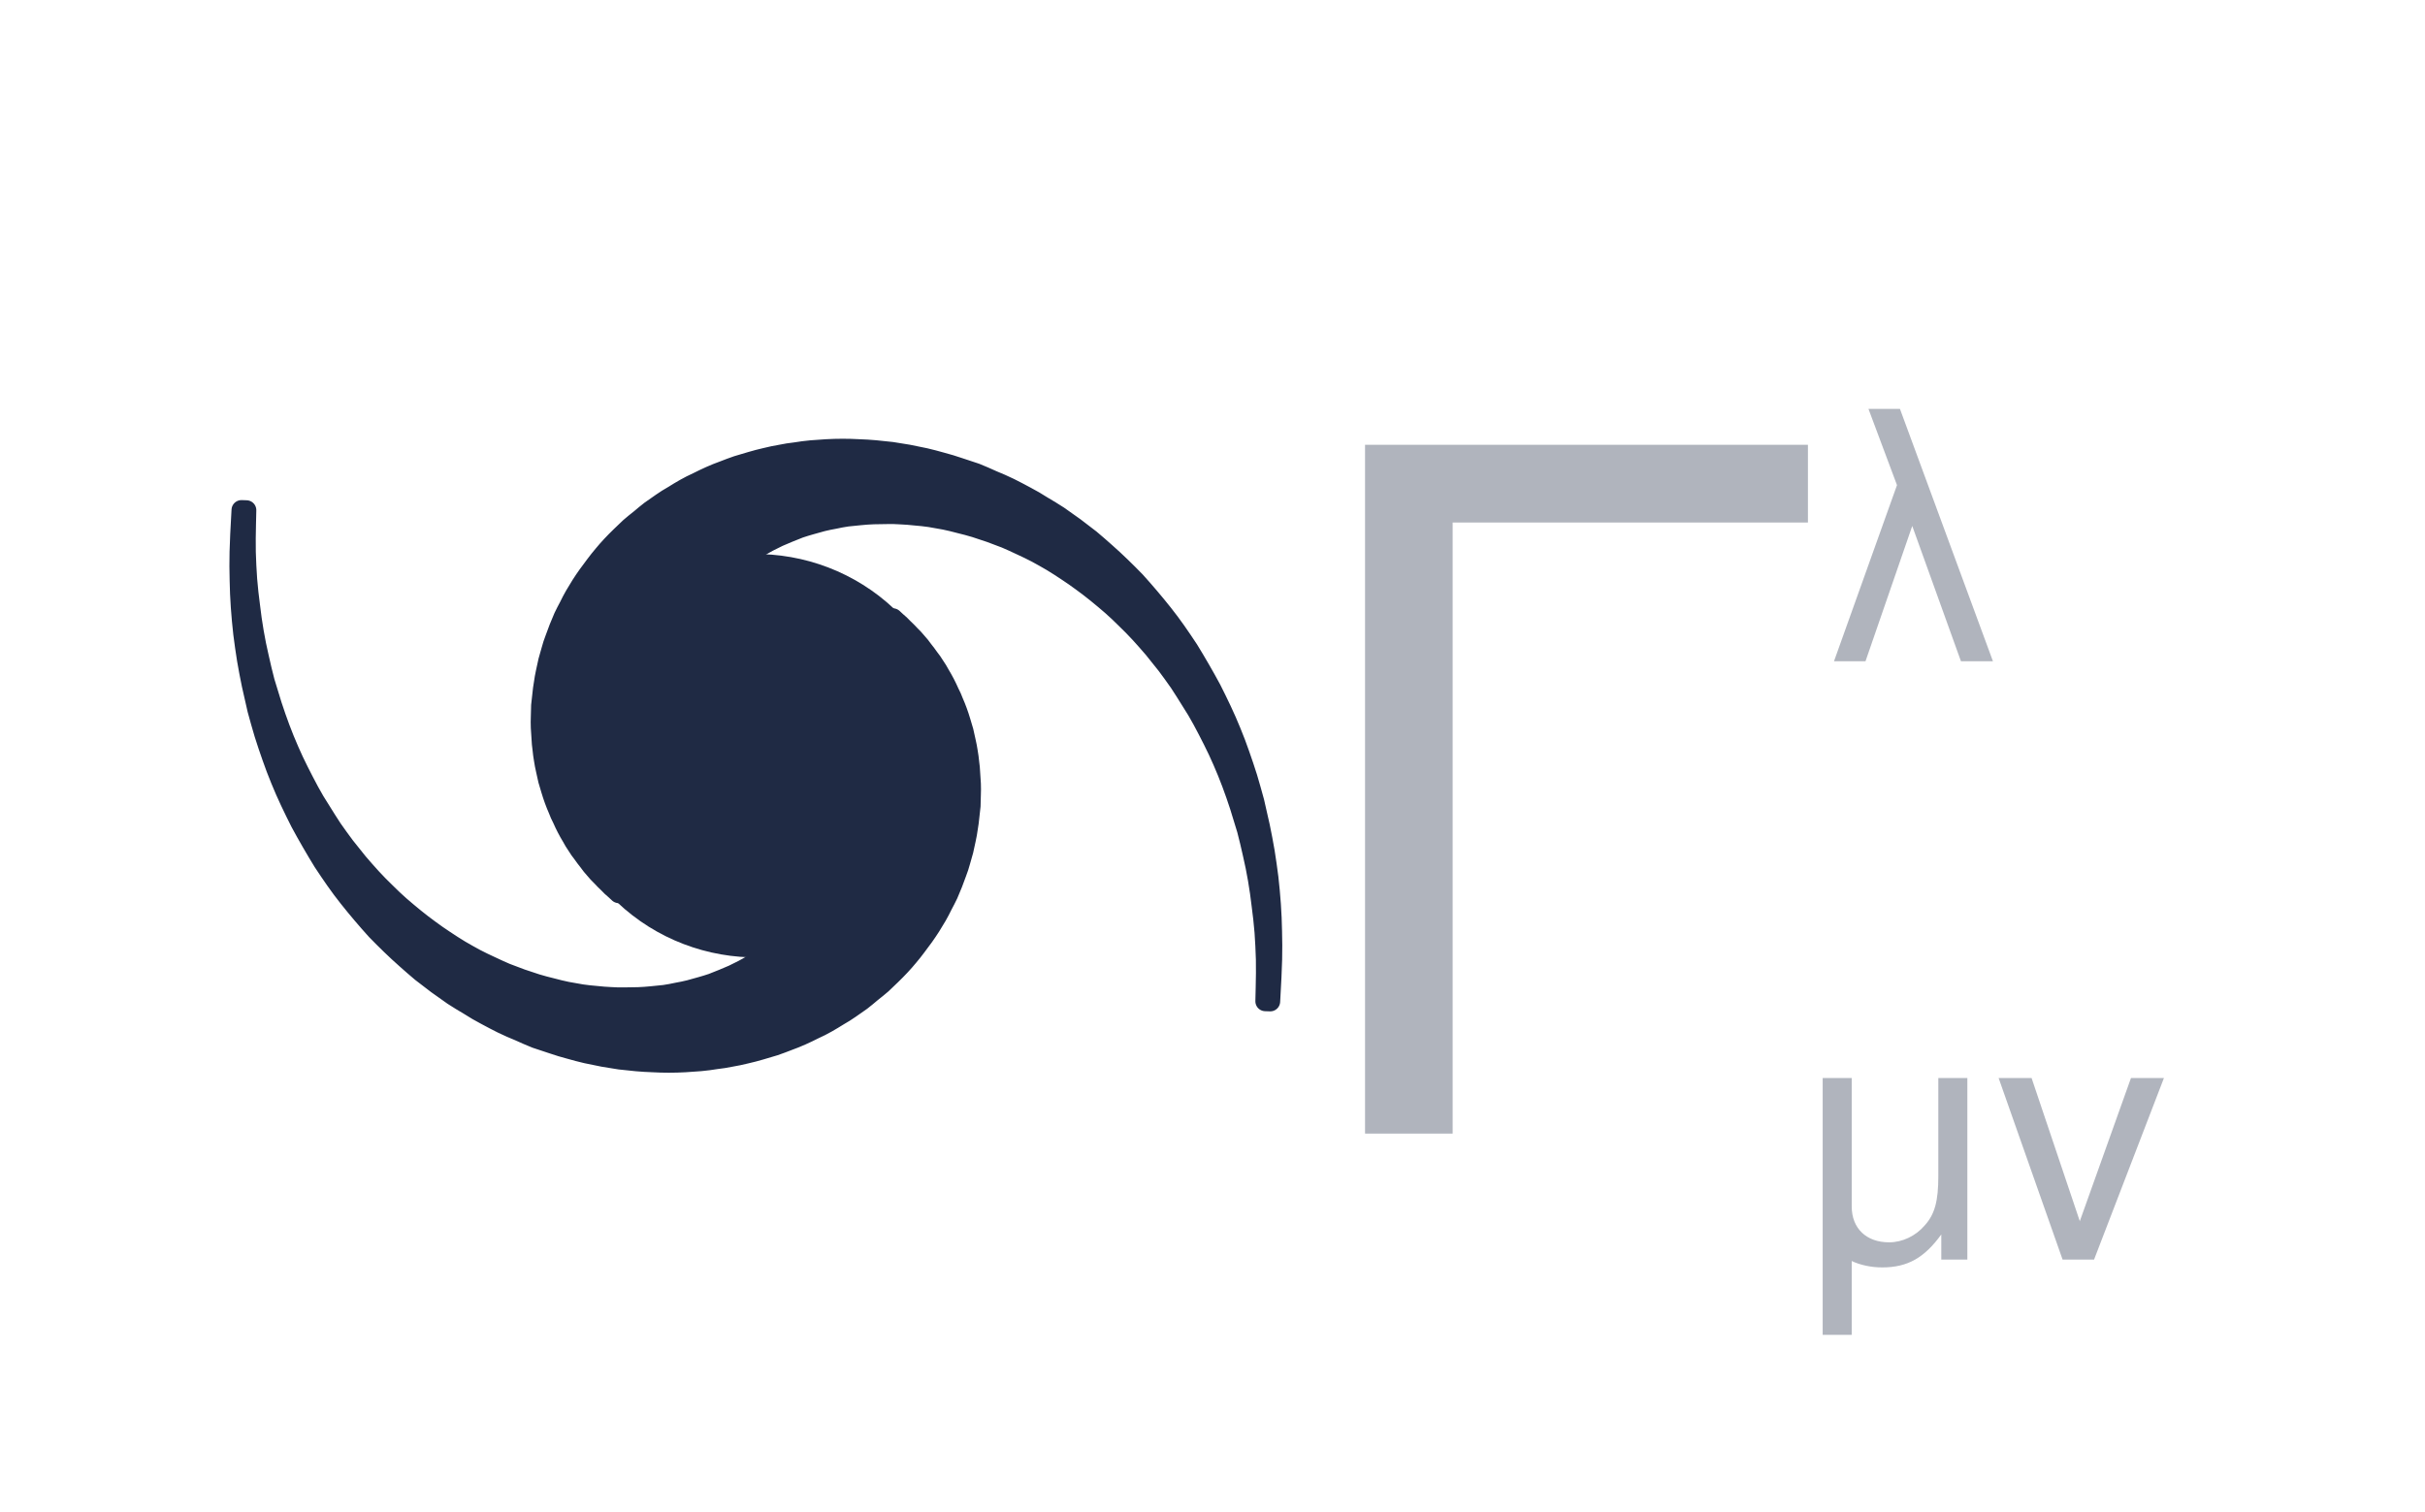
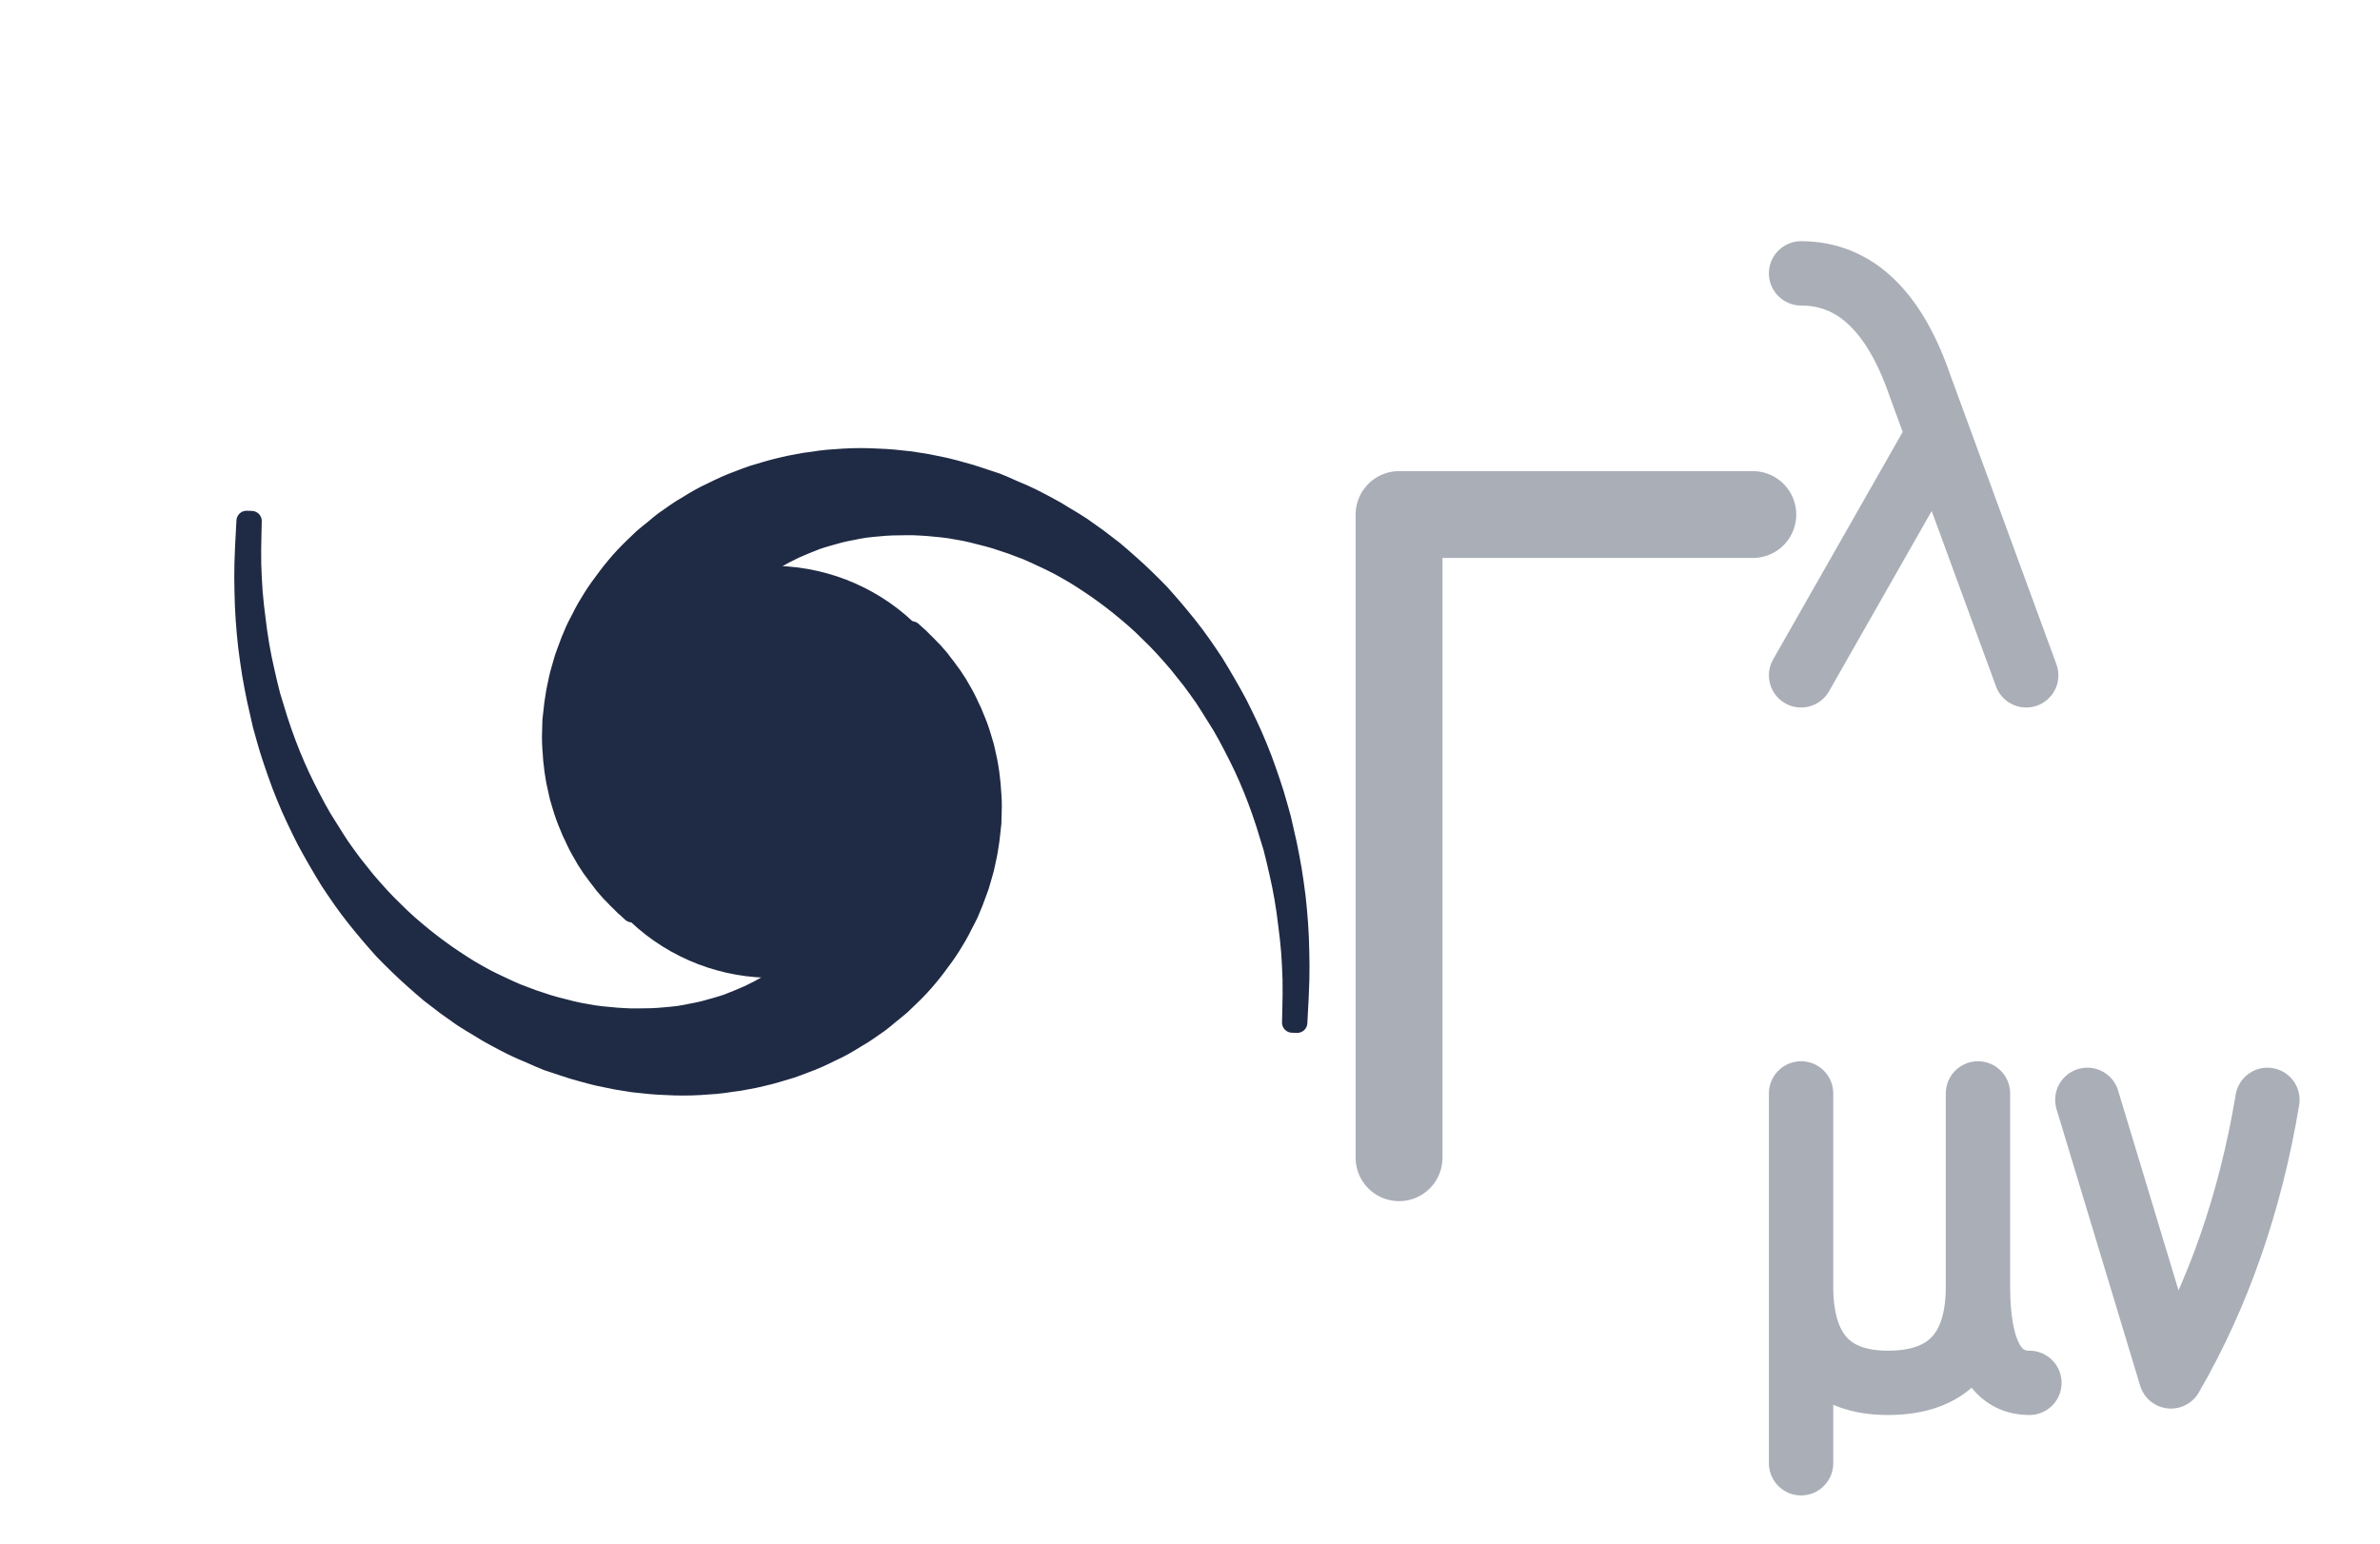
- <svg xmlns="http://www.w3.org/2000/svg" viewBox="0 0 77 48">
-   <text x="41" y="36" font-family="'Helvetica Neue',Helvetica,Arial,sans-serif" font-weight="300" font-size="30" fill="rgba(31,42,68,0.35)">Γ</text>
-   <text x="58" y="21" font-family="'Helvetica Neue',Helvetica,Arial,sans-serif" font-weight="400" font-size="11" fill="rgba(31,42,68,0.35)">λ</text>
-   <text x="57" y="40" font-family="'Helvetica Neue',Helvetica,Arial,sans-serif" font-weight="400" font-size="11" fill="rgba(31,42,68,0.35)">μν</text>
+ <svg xmlns="http://www.w3.org/2000/svg" viewBox="0 0 74 48">
+   <g fill="none" stroke="rgba(31,42,68,0.38)" stroke-linecap="round" stroke-linejoin="round">
+     <path d="M43.5 36 V16 H54.5" stroke-width="2.7" />
+     <g transform="translate(-3.5 2)">
+       <path d="M59.5 6.5 Q62 6.5 63.2 10 L66.5 19 M63.6 11.8 L59.5 19" stroke-width="2" />
+       <path d="M59.5 32 V43.5 M59.5 32 V38 Q59.5 41 62.2 41 Q65 41 65 38 V32 M65 38 Q65 41 66.6 41" stroke-width="2" />
+       <path d="M68.4 32.2 L71 40.8 Q73.2 37 74 32.2" stroke-width="2" />
+     </g>
+   </g>
  <g transform="translate(24 24) rotate(-35) scale(1.05)" fill="#1f2a44" stroke="#1f2a44" stroke-width="0.6" stroke-linejoin="round">
    <path d="M0.62,1.03 Q0.67,1.05 0.69,1.06 Q0.71,1.08 0.73,1.09 Q0.76,1.11 0.78,1.13 Q0.80,1.15 0.82,1.17 Q0.84,1.19 0.86,1.22 Q0.88,1.25 0.90,1.28 Q0.92,1.31 0.94,1.34 Q0.96,1.37 0.98,1.41 Q0.99,1.45 1.01,1.49 Q1.02,1.53 1.03,1.57 Q1.05,1.61 1.05,1.66 Q1.06,1.70 1.07,1.75 Q1.08,1.80 1.08,1.85 Q1.09,1.91 1.09,1.96 Q1.09,2.02 1.09,2.07 Q1.08,2.13 1.08,2.19 Q1.07,2.25 1.06,2.31 Q1.05,2.37 1.03,2.44 Q1.02,2.50 1.00,2.57 Q0.98,2.63 0.96,2.70 Q0.93,2.77 0.91,2.84 Q0.88,2.90 0.84,2.97 Q0.81,3.04 0.77,3.11 Q0.73,3.18 0.69,3.25 Q0.64,3.32 0.59,3.39 Q0.54,3.47 0.49,3.54 Q0.43,3.61 0.37,3.67 Q0.31,3.74 0.24,3.81 Q0.17,3.88 0.10,3.95 Q0.03,4.01 -0.05,4.08 Q-0.13,4.14 -0.22,4.21 Q-0.30,4.27 -0.39,4.33 Q-0.49,4.39 -0.58,4.45 Q-0.68,4.50 -0.78,4.56 Q-0.89,4.61 -1.00,4.66 Q-1.10,4.71 -1.22,4.76 Q-1.33,4.80 -1.46,4.84 Q-1.58,4.88 -1.70,4.92 Q-1.83,4.95 -1.96,4.99 Q-2.09,5.02 -2.23,5.04 Q-2.36,5.06 -2.51,5.08 Q-2.65,5.10 -2.79,5.11 Q-2.94,5.12 -3.09,5.12 Q-3.24,5.13 -3.40,5.12 Q-3.55,5.12 -3.71,5.11 Q-3.87,5.10 -4.03,5.08 Q-4.19,5.06 -4.36,5.03 Q-4.52,5.00 -4.69,4.96 Q-4.86,4.92 -5.03,4.88 Q-5.20,4.83 -5.37,4.77 Q-5.54,4.71 -5.71,4.65 Q-5.89,4.58 -6.06,4.50 Q-6.23,4.43 -6.41,4.34 Q-6.58,4.25 -6.75,4.15 Q-6.93,4.05 -7.10,3.94 Q-7.27,3.83 -7.44,3.71 Q-7.62,3.59 -7.78,3.46 Q-7.95,3.33 -8.12,3.18 Q-8.29,3.04 -8.45,2.89 Q-8.61,2.73 -8.77,2.57 Q-8.93,2.40 -9.08,2.22 Q-9.24,2.04 -9.39,1.85 Q-9.53,1.66 -9.68,1.46 Q-9.82,1.26 -9.96,1.05 Q-10.09,0.84 -10.22,0.61 Q-10.35,0.39 -10.47,0.16 Q-10.59,-0.08 -10.70,-0.32 Q-10.81,-0.57 -10.91,-0.83 Q-11.01,-1.08 -11.10,-1.35 Q-11.19,-1.61 -11.27,-1.89 Q-11.35,-2.17 -11.42,-2.45 Q-11.49,-2.74 -11.54,-3.03 Q-11.60,-3.33 -11.64,-3.63 Q-11.68,-3.94 -11.71,-4.25 Q-11.73,-4.56 -11.75,-4.88 Q-11.76,-5.20 -11.76,-5.53 Q-11.75,-5.85 -11.73,-6.19 Q-11.72,-6.52 -11.68,-6.86 Q-11.64,-7.20 -11.59,-7.54 Q-11.54,-7.89 -11.47,-8.23 Q-11.40,-8.58 -11.31,-8.93 Q-11.22,-9.28 -11.11,-9.64 Q-11.00,-9.99 -10.88,-10.35 Q-10.75,-10.70 -10.60,-11.06 Q-10.46,-11.41 -10.29,-11.77 Q-10.12,-12.13 -9.93,-12.48 Q-9.75,-12.83 -9.54,-13.19 Q-9.33,-13.54 -9.10,-13.89 Q-8.87,-14.23 -8.61,-14.58 L-8.36,-14.92 L-8.48,-15.01 Q-9.01,-14.34 -9.26,-14.00 Q-9.51,-13.66 -9.74,-13.31 Q-9.97,-12.97 -10.18,-12.62 Q-10.39,-12.27 -10.58,-11.92 Q-10.77,-11.56 -10.94,-11.21 Q-11.11,-10.85 -11.26,-10.50 Q-11.41,-10.14 -11.55,-9.79 Q-11.68,-9.43 -11.80,-9.07 Q-11.91,-8.72 -12.01,-8.36 Q-12.11,-8.01 -12.19,-7.65 Q-12.27,-7.30 -12.33,-6.95 Q-12.39,-6.60 -12.44,-6.25 Q-12.48,-5.91 -12.51,-5.56 Q-12.54,-5.22 -12.56,-4.88 Q-12.57,-4.54 -12.57,-4.21 Q-12.57,-3.88 -12.55,-3.55 Q-12.53,-3.22 -12.50,-2.90 Q-12.47,-2.58 -12.43,-2.26 Q-12.38,-1.95 -12.32,-1.64 Q-12.26,-1.33 -12.19,-1.04 Q-12.12,-0.74 -12.04,-0.44 Q-11.95,-0.15 -11.86,0.13 Q-11.76,0.41 -11.66,0.69 Q-11.55,0.96 -11.43,1.22 Q-11.32,1.49 -11.19,1.74 Q-11.06,2.00 -10.93,2.24 Q-10.79,2.49 -10.64,2.72 Q-10.50,2.96 -10.35,3.19 Q-10.19,3.41 -10.03,3.62 Q-9.87,3.84 -9.70,4.04 Q-9.53,4.25 -9.36,4.44 Q-9.18,4.63 -9.00,4.82 Q-8.82,5.00 -8.64,5.17 Q-8.45,5.34 -8.26,5.50 Q-8.07,5.66 -7.87,5.81 Q-7.68,5.96 -7.48,6.10 Q-7.28,6.24 -7.07,6.37 Q-6.87,6.49 -6.67,6.61 Q-6.46,6.73 -6.25,6.83 Q-6.05,6.94 -5.84,7.03 Q-5.63,7.13 -5.42,7.21 Q-5.20,7.30 -4.99,7.37 Q-4.78,7.44 -4.57,7.51 Q-4.36,7.57 -4.15,7.62 Q-3.93,7.68 -3.72,7.72 Q-3.51,7.76 -3.30,7.79 Q-3.09,7.83 -2.88,7.85 Q-2.67,7.87 -2.46,7.88 Q-2.26,7.90 -2.05,7.90 Q-1.85,7.90 -1.64,7.90 Q-1.44,7.89 -1.24,7.87 Q-1.04,7.86 -0.84,7.84 Q-0.65,7.81 -0.45,7.78 Q-0.26,7.75 -0.07,7.71 Q0.12,7.67 0.30,7.62 Q0.49,7.57 0.67,7.51 Q0.85,7.45 1.03,7.39 Q1.20,7.33 1.37,7.26 Q1.55,7.18 1.71,7.11 Q1.88,7.03 2.04,6.94 Q2.20,6.86 2.36,6.77 Q2.51,6.68 2.66,6.58 Q2.81,6.48 2.95,6.38 Q3.10,6.28 3.23,6.17 Q3.37,6.06 3.50,5.95 Q3.63,5.83 3.76,5.71 Q3.88,5.60 4.00,5.47 Q4.12,5.35 4.23,5.22 Q4.34,5.10 4.45,4.97 Q4.55,4.84 4.65,4.70 Q4.75,4.57 4.84,4.43 Q4.93,4.29 5.01,4.15 Q5.10,4.01 5.17,3.87 Q5.25,3.73 5.32,3.58 Q5.39,3.44 5.45,3.29 Q5.51,3.15 5.57,3.00 Q5.62,2.85 5.67,2.70 Q5.72,2.55 5.76,2.40 Q5.80,2.25 5.83,2.10 Q5.87,1.95 5.89,1.79 Q5.92,1.64 5.94,1.49 Q5.96,1.34 5.97,1.19 Q5.99,1.03 5.99,0.88 Q6.00,0.73 5.99,0.58 Q5.99,0.43 5.98,0.28 Q5.98,0.13 5.96,-0.02 Q5.95,-0.16 5.92,-0.31 Q5.90,-0.46 5.87,-0.60 Q5.85,-0.75 5.81,-0.89 L5.78,-1.03 Z" />
    <path d="M-0.62,-1.03 Q-0.67,-1.05 -0.69,-1.06 Q-0.71,-1.08 -0.73,-1.09 Q-0.76,-1.11 -0.78,-1.13 Q-0.80,-1.15 -0.82,-1.17 Q-0.84,-1.19 -0.86,-1.22 Q-0.88,-1.25 -0.90,-1.28 Q-0.92,-1.31 -0.94,-1.34 Q-0.96,-1.37 -0.98,-1.41 Q-0.99,-1.45 -1.01,-1.49 Q-1.02,-1.53 -1.03,-1.57 Q-1.05,-1.61 -1.05,-1.66 Q-1.06,-1.70 -1.07,-1.75 Q-1.08,-1.80 -1.08,-1.85 Q-1.09,-1.91 -1.09,-1.96 Q-1.09,-2.02 -1.09,-2.07 Q-1.08,-2.13 -1.08,-2.19 Q-1.07,-2.25 -1.06,-2.31 Q-1.05,-2.37 -1.03,-2.44 Q-1.02,-2.50 -1.00,-2.57 Q-0.98,-2.63 -0.96,-2.70 Q-0.93,-2.77 -0.91,-2.84 Q-0.88,-2.90 -0.84,-2.97 Q-0.81,-3.04 -0.77,-3.11 Q-0.73,-3.18 -0.69,-3.25 Q-0.64,-3.32 -0.59,-3.39 Q-0.54,-3.47 -0.49,-3.54 Q-0.43,-3.61 -0.37,-3.67 Q-0.31,-3.74 -0.24,-3.81 Q-0.17,-3.88 -0.10,-3.95 Q-0.03,-4.01 0.05,-4.08 Q0.13,-4.14 0.22,-4.21 Q0.30,-4.27 0.39,-4.33 Q0.49,-4.39 0.58,-4.45 Q0.68,-4.50 0.78,-4.56 Q0.89,-4.61 1.00,-4.66 Q1.10,-4.71 1.22,-4.76 Q1.33,-4.80 1.46,-4.84 Q1.58,-4.88 1.70,-4.92 Q1.83,-4.95 1.96,-4.99 Q2.09,-5.02 2.23,-5.04 Q2.36,-5.06 2.51,-5.08 Q2.65,-5.10 2.79,-5.11 Q2.94,-5.12 3.09,-5.12 Q3.24,-5.13 3.40,-5.12 Q3.55,-5.12 3.71,-5.11 Q3.87,-5.10 4.03,-5.08 Q4.19,-5.06 4.36,-5.03 Q4.52,-5.00 4.69,-4.96 Q4.86,-4.92 5.03,-4.88 Q5.20,-4.83 5.37,-4.77 Q5.54,-4.71 5.71,-4.65 Q5.89,-4.58 6.06,-4.50 Q6.23,-4.43 6.41,-4.34 Q6.58,-4.25 6.75,-4.15 Q6.93,-4.05 7.10,-3.94 Q7.27,-3.83 7.44,-3.71 Q7.62,-3.59 7.78,-3.46 Q7.95,-3.33 8.12,-3.18 Q8.29,-3.04 8.45,-2.89 Q8.61,-2.73 8.77,-2.57 Q8.93,-2.40 9.08,-2.22 Q9.24,-2.04 9.39,-1.85 Q9.53,-1.66 9.68,-1.46 Q9.82,-1.26 9.96,-1.05 Q10.09,-0.84 10.22,-0.61 Q10.35,-0.39 10.47,-0.16 Q10.59,0.08 10.70,0.32 Q10.81,0.57 10.91,0.83 Q11.01,1.08 11.10,1.35 Q11.19,1.61 11.27,1.89 Q11.35,2.17 11.42,2.45 Q11.49,2.74 11.54,3.03 Q11.60,3.33 11.64,3.63 Q11.68,3.94 11.71,4.25 Q11.73,4.56 11.75,4.88 Q11.76,5.20 11.76,5.53 Q11.75,5.85 11.73,6.19 Q11.72,6.52 11.68,6.86 Q11.64,7.20 11.59,7.54 Q11.54,7.89 11.47,8.23 Q11.40,8.58 11.31,8.93 Q11.22,9.28 11.11,9.64 Q11.00,9.99 10.88,10.35 Q10.75,10.70 10.60,11.06 Q10.46,11.41 10.29,11.77 Q10.12,12.13 9.93,12.48 Q9.75,12.83 9.54,13.19 Q9.33,13.54 9.10,13.89 Q8.87,14.23 8.61,14.58 L8.36,14.92 L8.48,15.01 Q9.01,14.34 9.26,14.00 Q9.51,13.66 9.74,13.31 Q9.97,12.97 10.18,12.62 Q10.39,12.27 10.58,11.92 Q10.77,11.56 10.94,11.21 Q11.11,10.85 11.26,10.50 Q11.41,10.14 11.55,9.79 Q11.68,9.43 11.80,9.07 Q11.91,8.72 12.01,8.36 Q12.11,8.01 12.19,7.65 Q12.27,7.30 12.33,6.95 Q12.39,6.60 12.44,6.25 Q12.48,5.91 12.51,5.56 Q12.54,5.22 12.56,4.88 Q12.57,4.54 12.57,4.21 Q12.57,3.88 12.55,3.55 Q12.53,3.22 12.50,2.90 Q12.47,2.58 12.43,2.26 Q12.38,1.95 12.32,1.64 Q12.26,1.33 12.19,1.04 Q12.12,0.74 12.04,0.44 Q11.95,0.15 11.86,-0.13 Q11.76,-0.41 11.66,-0.69 Q11.55,-0.96 11.43,-1.22 Q11.32,-1.49 11.19,-1.74 Q11.06,-2.00 10.93,-2.24 Q10.79,-2.49 10.64,-2.72 Q10.50,-2.96 10.35,-3.19 Q10.19,-3.41 10.03,-3.62 Q9.87,-3.84 9.70,-4.04 Q9.53,-4.25 9.36,-4.44 Q9.18,-4.63 9.00,-4.82 Q8.82,-5.00 8.64,-5.17 Q8.45,-5.34 8.26,-5.50 Q8.07,-5.66 7.87,-5.81 Q7.68,-5.96 7.48,-6.10 Q7.28,-6.24 7.07,-6.37 Q6.87,-6.49 6.67,-6.61 Q6.46,-6.73 6.25,-6.83 Q6.05,-6.94 5.84,-7.03 Q5.63,-7.13 5.42,-7.21 Q5.20,-7.30 4.99,-7.37 Q4.78,-7.44 4.57,-7.51 Q4.36,-7.57 4.15,-7.62 Q3.93,-7.68 3.72,-7.72 Q3.51,-7.76 3.30,-7.79 Q3.09,-7.83 2.88,-7.85 Q2.67,-7.87 2.46,-7.88 Q2.26,-7.90 2.05,-7.90 Q1.85,-7.90 1.64,-7.90 Q1.44,-7.89 1.24,-7.87 Q1.04,-7.86 0.84,-7.84 Q0.65,-7.81 0.45,-7.78 Q0.26,-7.75 0.07,-7.71 Q-0.12,-7.67 -0.30,-7.62 Q-0.49,-7.57 -0.67,-7.51 Q-0.85,-7.45 -1.03,-7.39 Q-1.20,-7.33 -1.37,-7.26 Q-1.55,-7.18 -1.71,-7.11 Q-1.88,-7.03 -2.04,-6.94 Q-2.20,-6.86 -2.36,-6.77 Q-2.51,-6.68 -2.66,-6.58 Q-2.81,-6.48 -2.95,-6.38 Q-3.10,-6.28 -3.23,-6.17 Q-3.37,-6.06 -3.50,-5.95 Q-3.63,-5.83 -3.76,-5.71 Q-3.88,-5.60 -4.00,-5.47 Q-4.12,-5.35 -4.23,-5.22 Q-4.34,-5.10 -4.45,-4.97 Q-4.55,-4.84 -4.65,-4.70 Q-4.75,-4.57 -4.84,-4.43 Q-4.93,-4.29 -5.01,-4.15 Q-5.10,-4.01 -5.17,-3.87 Q-5.25,-3.73 -5.32,-3.58 Q-5.39,-3.44 -5.45,-3.29 Q-5.51,-3.15 -5.57,-3.00 Q-5.62,-2.85 -5.67,-2.70 Q-5.72,-2.55 -5.76,-2.40 Q-5.80,-2.25 -5.83,-2.10 Q-5.87,-1.95 -5.89,-1.79 Q-5.92,-1.64 -5.94,-1.49 Q-5.96,-1.34 -5.97,-1.19 Q-5.99,-1.03 -5.99,-0.88 Q-6.00,-0.73 -5.99,-0.58 Q-5.99,-0.43 -5.98,-0.28 Q-5.98,-0.13 -5.96,0.02 Q-5.95,0.16 -5.92,0.31 Q-5.90,0.46 -5.87,0.60 Q-5.85,0.75 -5.81,0.89 L-5.78,1.03 Z" />
    <circle r="6.1" stroke="none" />
  </g>
</svg>
